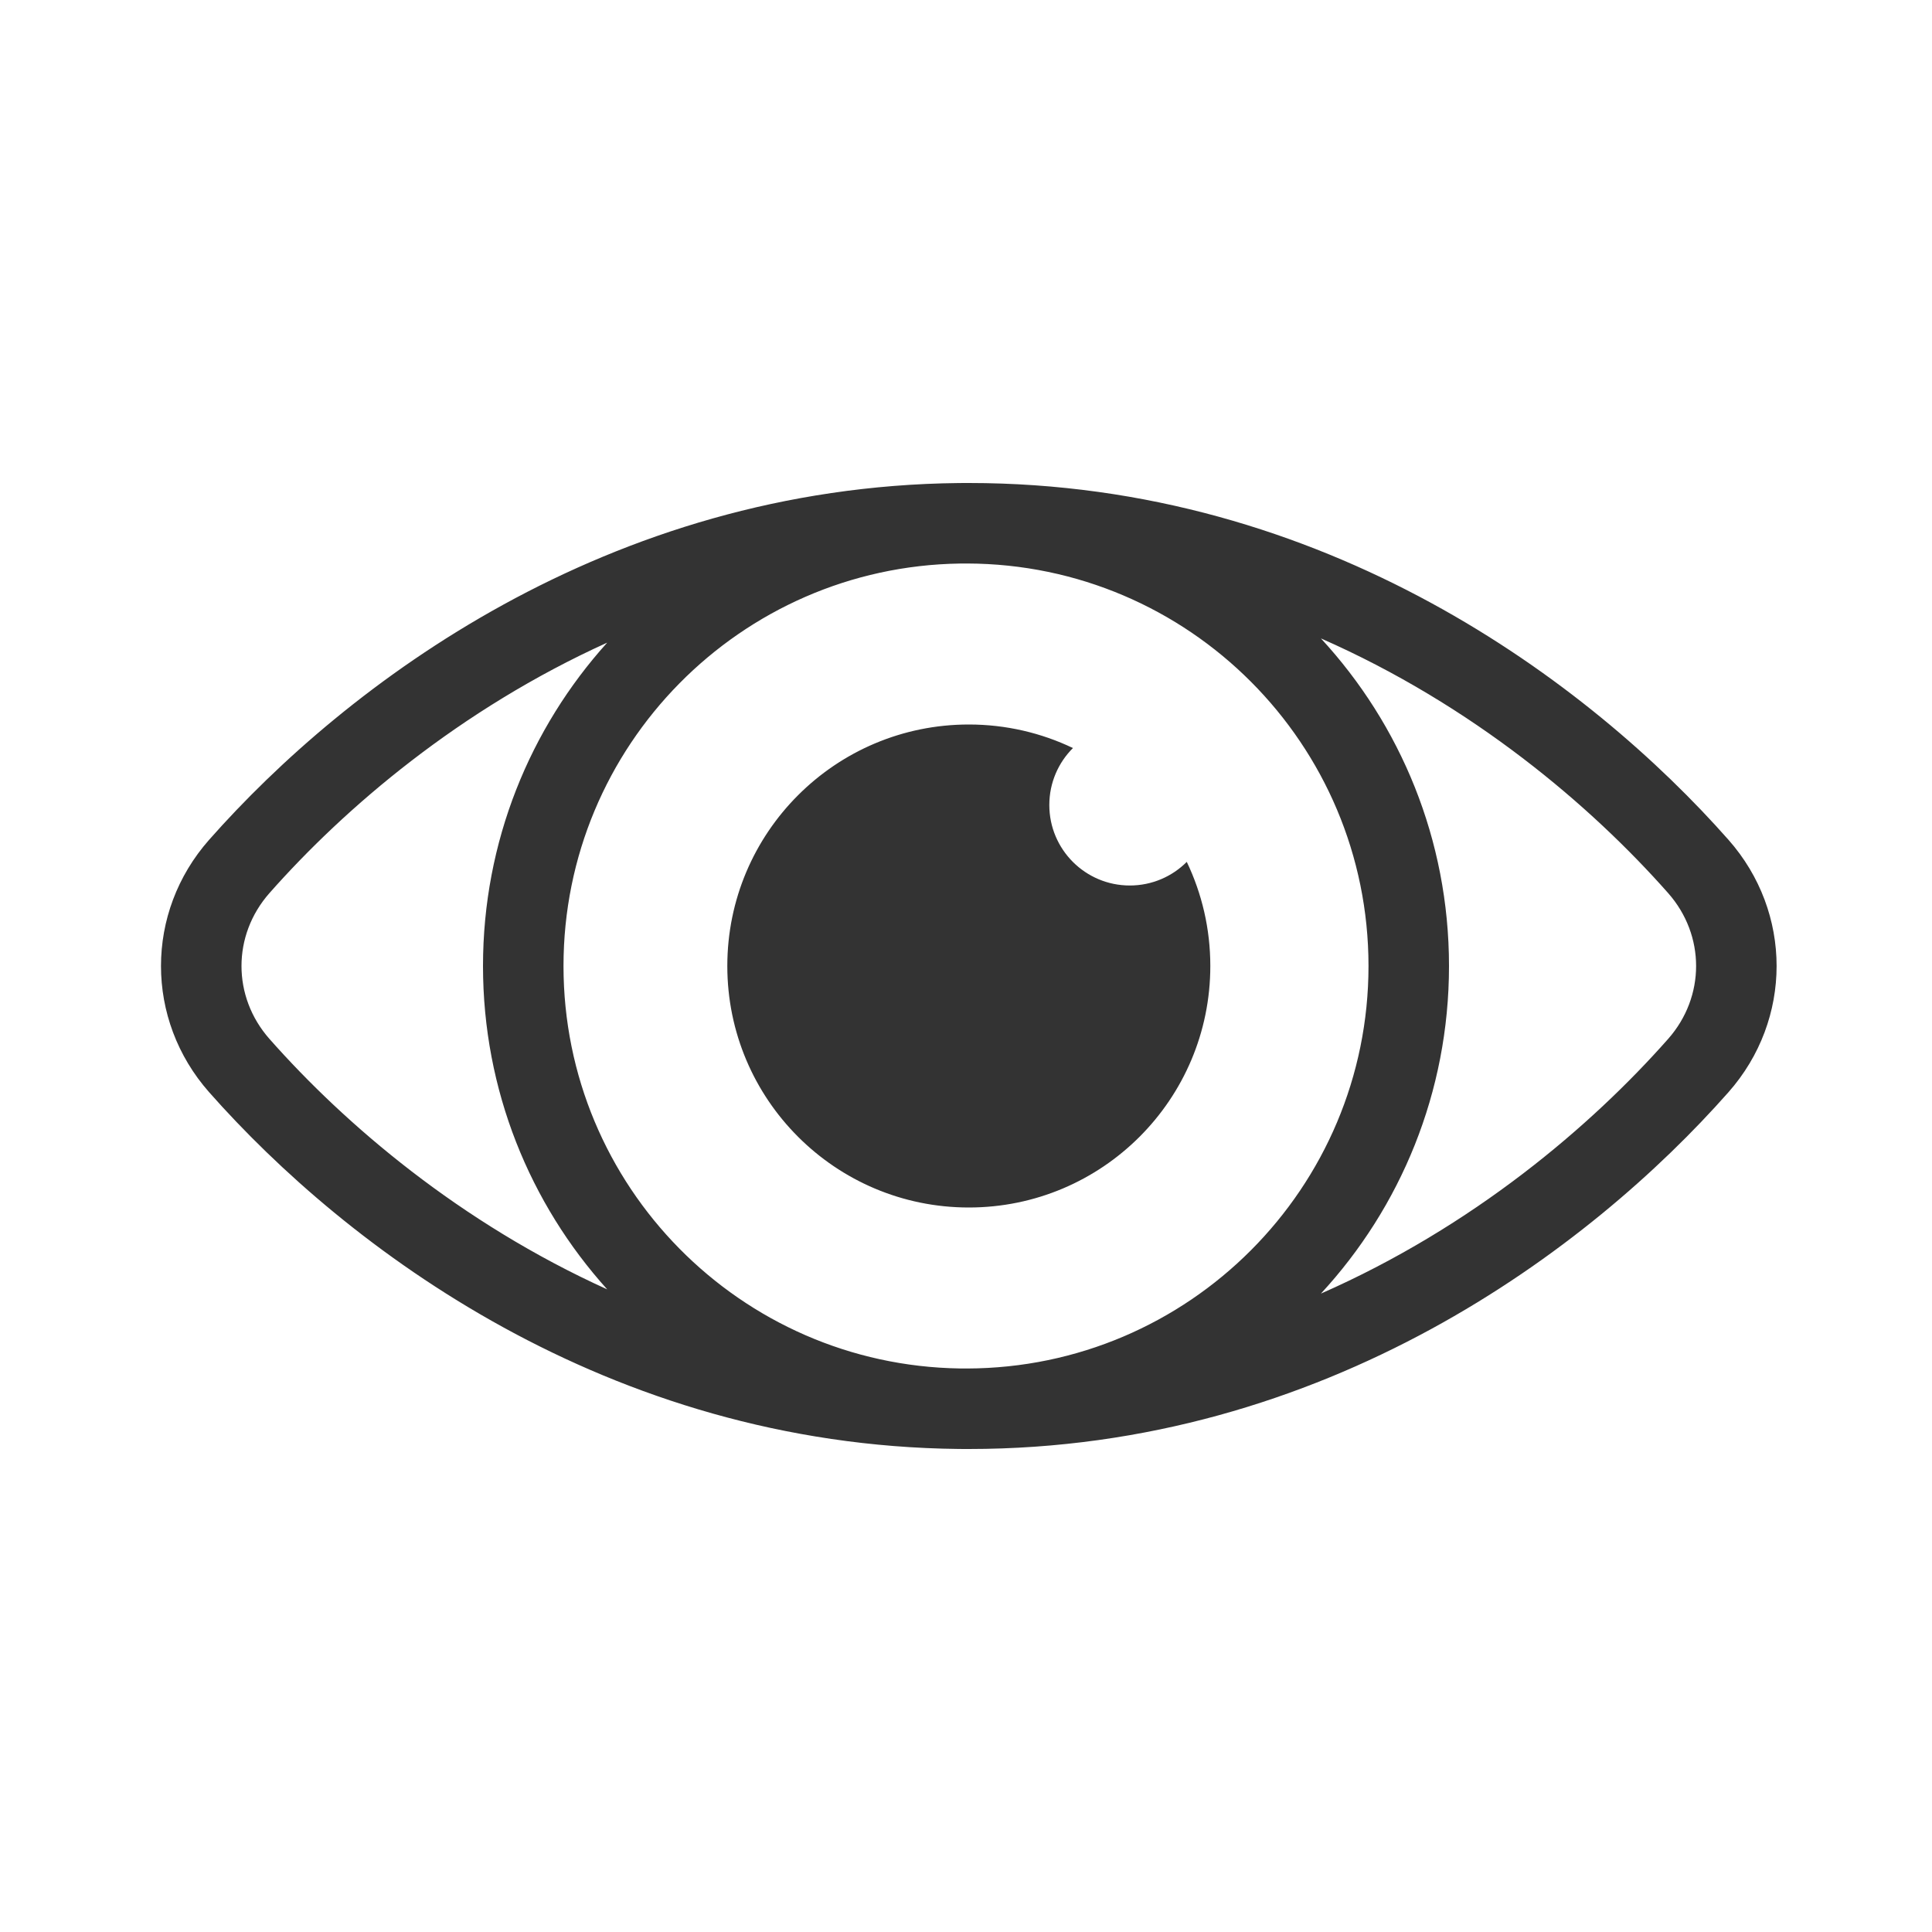
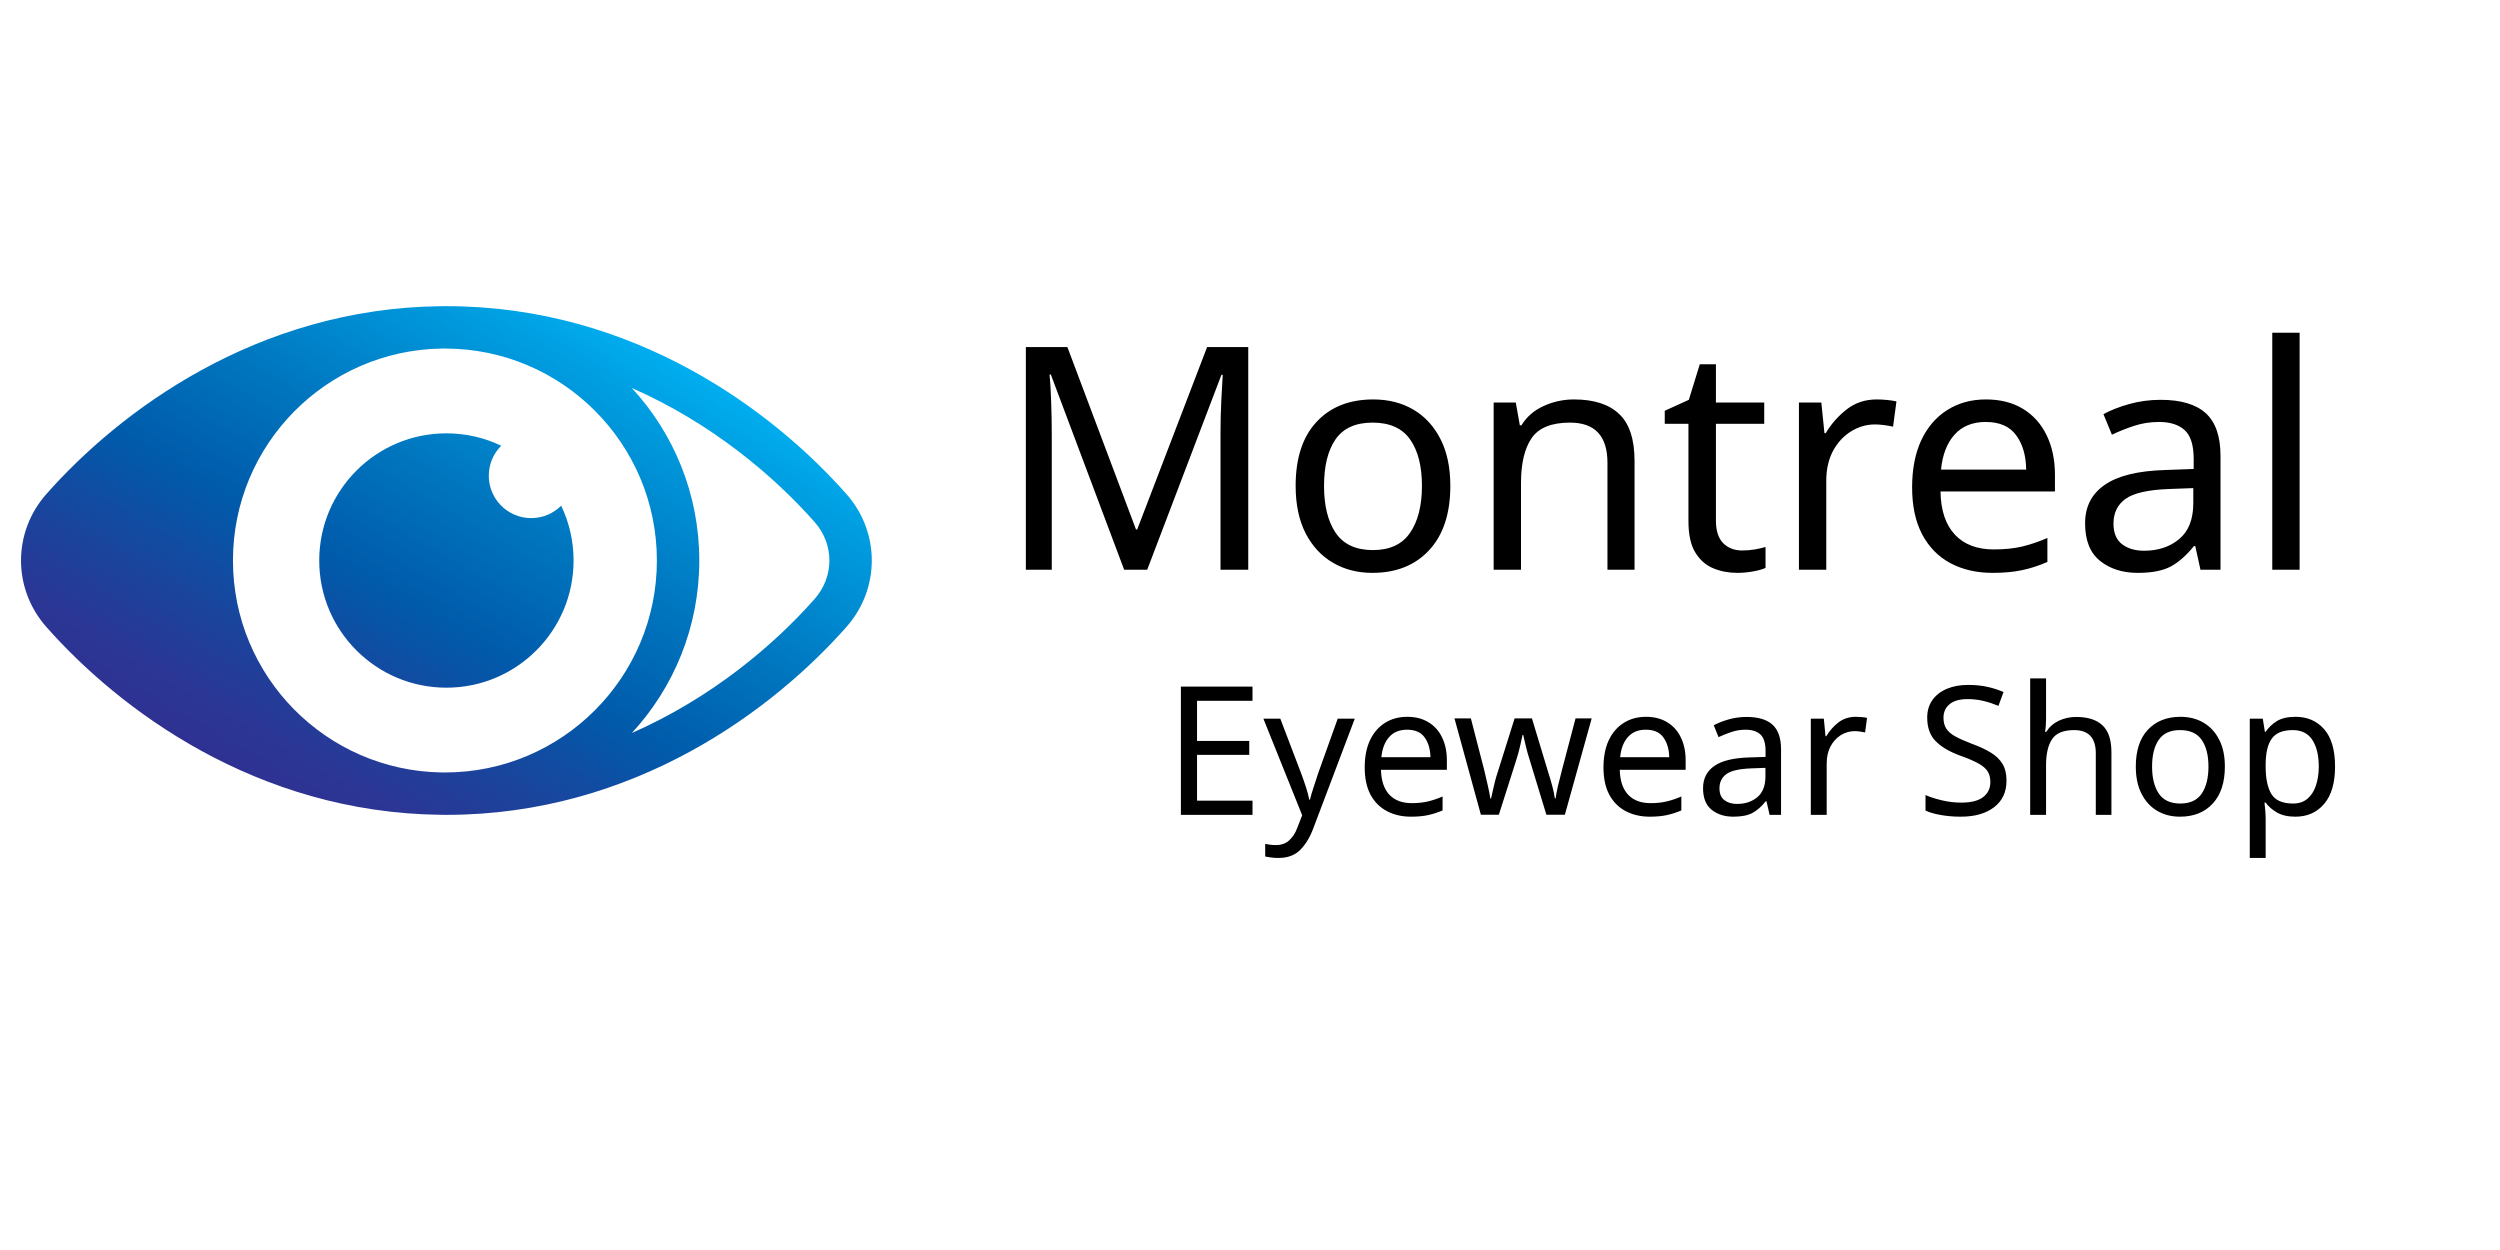
- <svg xmlns="http://www.w3.org/2000/svg" width="48" height="48" viewBox="0 0 48 48" fill="none">
-   <path fill-rule="evenodd" clip-rule="evenodd" d="M6.695 22.188C8.574 20.061 11.425 17.625 15.086 15.966C13.168 18.093 12 20.91 12 24C12 27.09 13.168 29.907 15.086 32.034C11.425 30.375 8.574 27.939 6.695 25.812C5.768 24.763 5.768 23.237 6.695 22.188ZM5.196 20.864C8.604 17.006 15.081 12.093 23.822 12.001C23.881 12 23.941 12 24 12L24.029 12L24.07 12C32.936 12 39.503 16.97 42.943 20.864C44.538 22.669 44.538 25.331 42.943 27.136C39.503 31.03 32.936 36 24.07 36L24.029 36L24 36C23.941 36 23.881 36 23.822 35.999C15.081 35.907 8.604 30.994 5.196 27.136C3.601 25.331 3.601 22.669 5.196 20.864ZM24.028 14C23.968 14 23.907 14.001 23.847 14.001C18.395 14.083 14 18.528 14 24C14 29.472 18.395 33.917 23.847 33.999C23.907 33.999 23.968 34 24.028 34C29.538 33.985 34 29.513 34 24C34 18.487 29.538 14.015 24.028 14ZM36 24C36 27.141 34.793 30 32.818 32.139C36.592 30.479 39.525 27.984 41.444 25.812C42.371 24.763 42.371 23.237 41.444 22.188C39.525 20.016 36.592 17.521 32.818 15.861C34.793 18 36 20.859 36 24ZM24.07 30C27.383 30 30.07 27.314 30.07 24C30.07 23.074 29.86 22.197 29.485 21.413C29.123 21.776 28.622 22 28.07 22C26.965 22 26.07 21.105 26.07 20C26.07 19.447 26.294 18.947 26.657 18.585C25.873 18.21 24.996 18 24.07 18C20.756 18 18.07 20.686 18.07 24C18.07 27.314 20.756 30 24.07 30Z" fill="#333333" />
+ <svg xmlns="http://www.w3.org/2000/svg" version="1.1" id="Layer_1" x="0px" y="0px" width="300px" height="150px" viewBox="0 0 300 150" enable-background="new 0 0 300 150" xml:space="preserve">
+   <linearGradient id="SVGID_1_" gradientUnits="userSpaceOnUse" x1="70.817" y1="37.386" x2="36.32" y2="97.137">
+     <stop offset="0" style="stop-color:#00AEEF" />
+     <stop offset="0.133" style="stop-color:#0098DC" />
+     <stop offset="0.374" style="stop-color:#0076BF" />
+     <stop offset="0.59" style="stop-color:#005BAB" />
+     <stop offset="0.772" style="stop-color:#19459D" />
+     <stop offset="0.915" style="stop-color:#2B3695" />
+     <stop offset="1" style="stop-color:#2E3192" />
+   </linearGradient>
+   <path fill="url(#SVGID_1_)" d="M9.376,62.653c4.779-5.409,12.032-11.608,21.342-15.826c-4.878,5.41-7.849,12.575-7.849,20.433  c0,7.859,2.971,15.022,7.849,20.433c-9.311-4.218-16.563-10.415-21.342-15.825C7.02,69.201,7.02,65.321,9.376,62.653z M5.564,59.285  c8.667-9.813,25.142-22.31,47.374-22.542c0.15-0.002,0.302-0.004,0.453-0.004h0.074h0.103c22.55,0,39.254,12.642,48.004,22.546  c4.057,4.592,4.057,11.358,0,15.951c-8.75,9.903-25.455,22.547-48.004,22.547h-0.103h-0.074c-0.151,0-0.303,0-0.453-0.006  c-22.232-0.23-38.707-12.727-47.374-22.541C1.508,70.644,1.507,63.877,5.564,59.285z M53.463,41.826  c-0.154,0-0.308,0.001-0.462,0.002c-13.867,0.208-25.045,11.515-25.045,25.432s11.178,25.224,25.045,25.433  c0.154,0.003,0.308,0.003,0.462,0.003c14.014-0.04,25.363-11.411,25.363-25.436C78.827,53.238,67.478,41.865,53.463,41.826z   M83.914,67.261c0,7.988-3.07,15.262-8.093,20.701c9.598-4.22,17.06-10.566,21.94-16.094c2.357-2.667,2.357-6.547,0-9.215  c-4.881-5.525-12.343-11.873-21.94-16.093C80.843,52,83.914,59.271,83.914,67.261z M53.569,82.522c8.427,0,15.26-6.834,15.26-15.262  c0-2.355-0.534-4.587-1.488-6.579c-0.919,0.923-2.193,1.492-3.599,1.492c-2.809,0-5.087-2.277-5.087-5.087  c0-1.405,0.571-2.679,1.493-3.599C58.156,52.534,55.925,52,53.569,52c-8.429,0-15.261,6.833-15.261,15.261  S45.14,82.522,53.569,82.522z" />
+   <text transform="matrix(1 0 0 1 119.4771 68.3696)" font-family="'Montserrat-Bold'" font-size="37.417">Montreal</text>
+   <text transform="matrix(1 0 0 1 139.6128 97.7832)" font-family="'Bahnschrift'" font-size="21.544">Eyewear Shop</text>
</svg>
